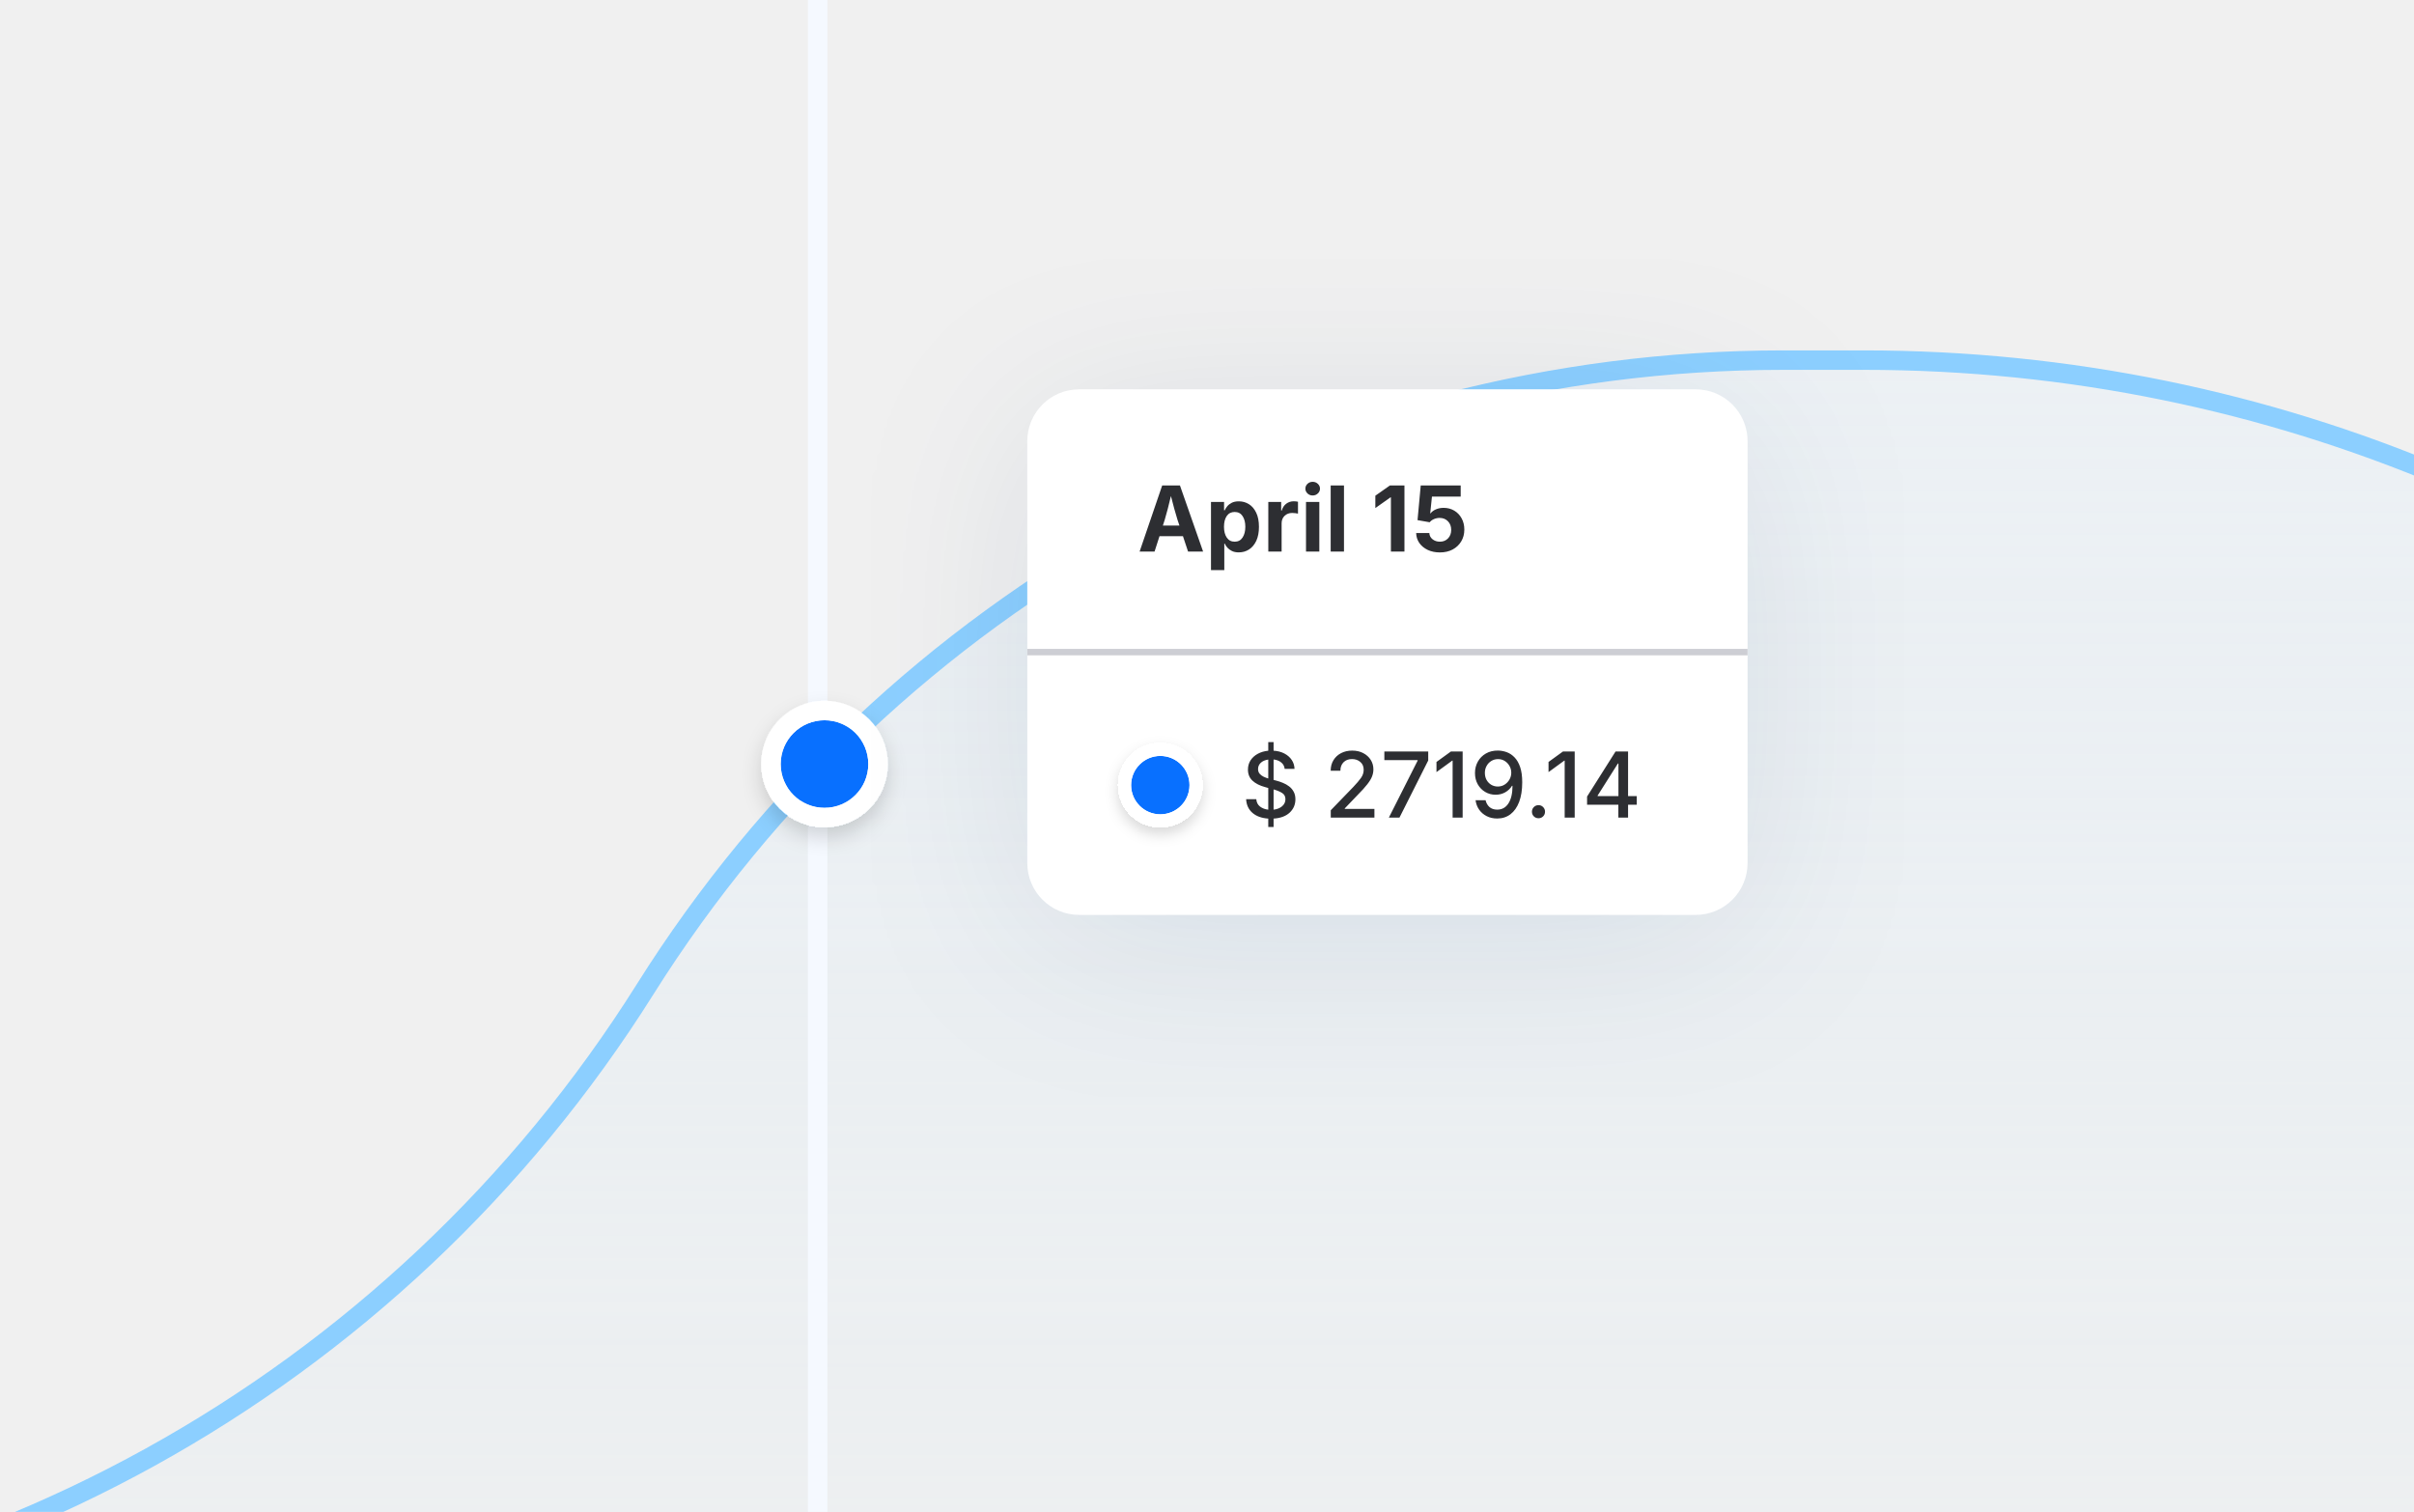
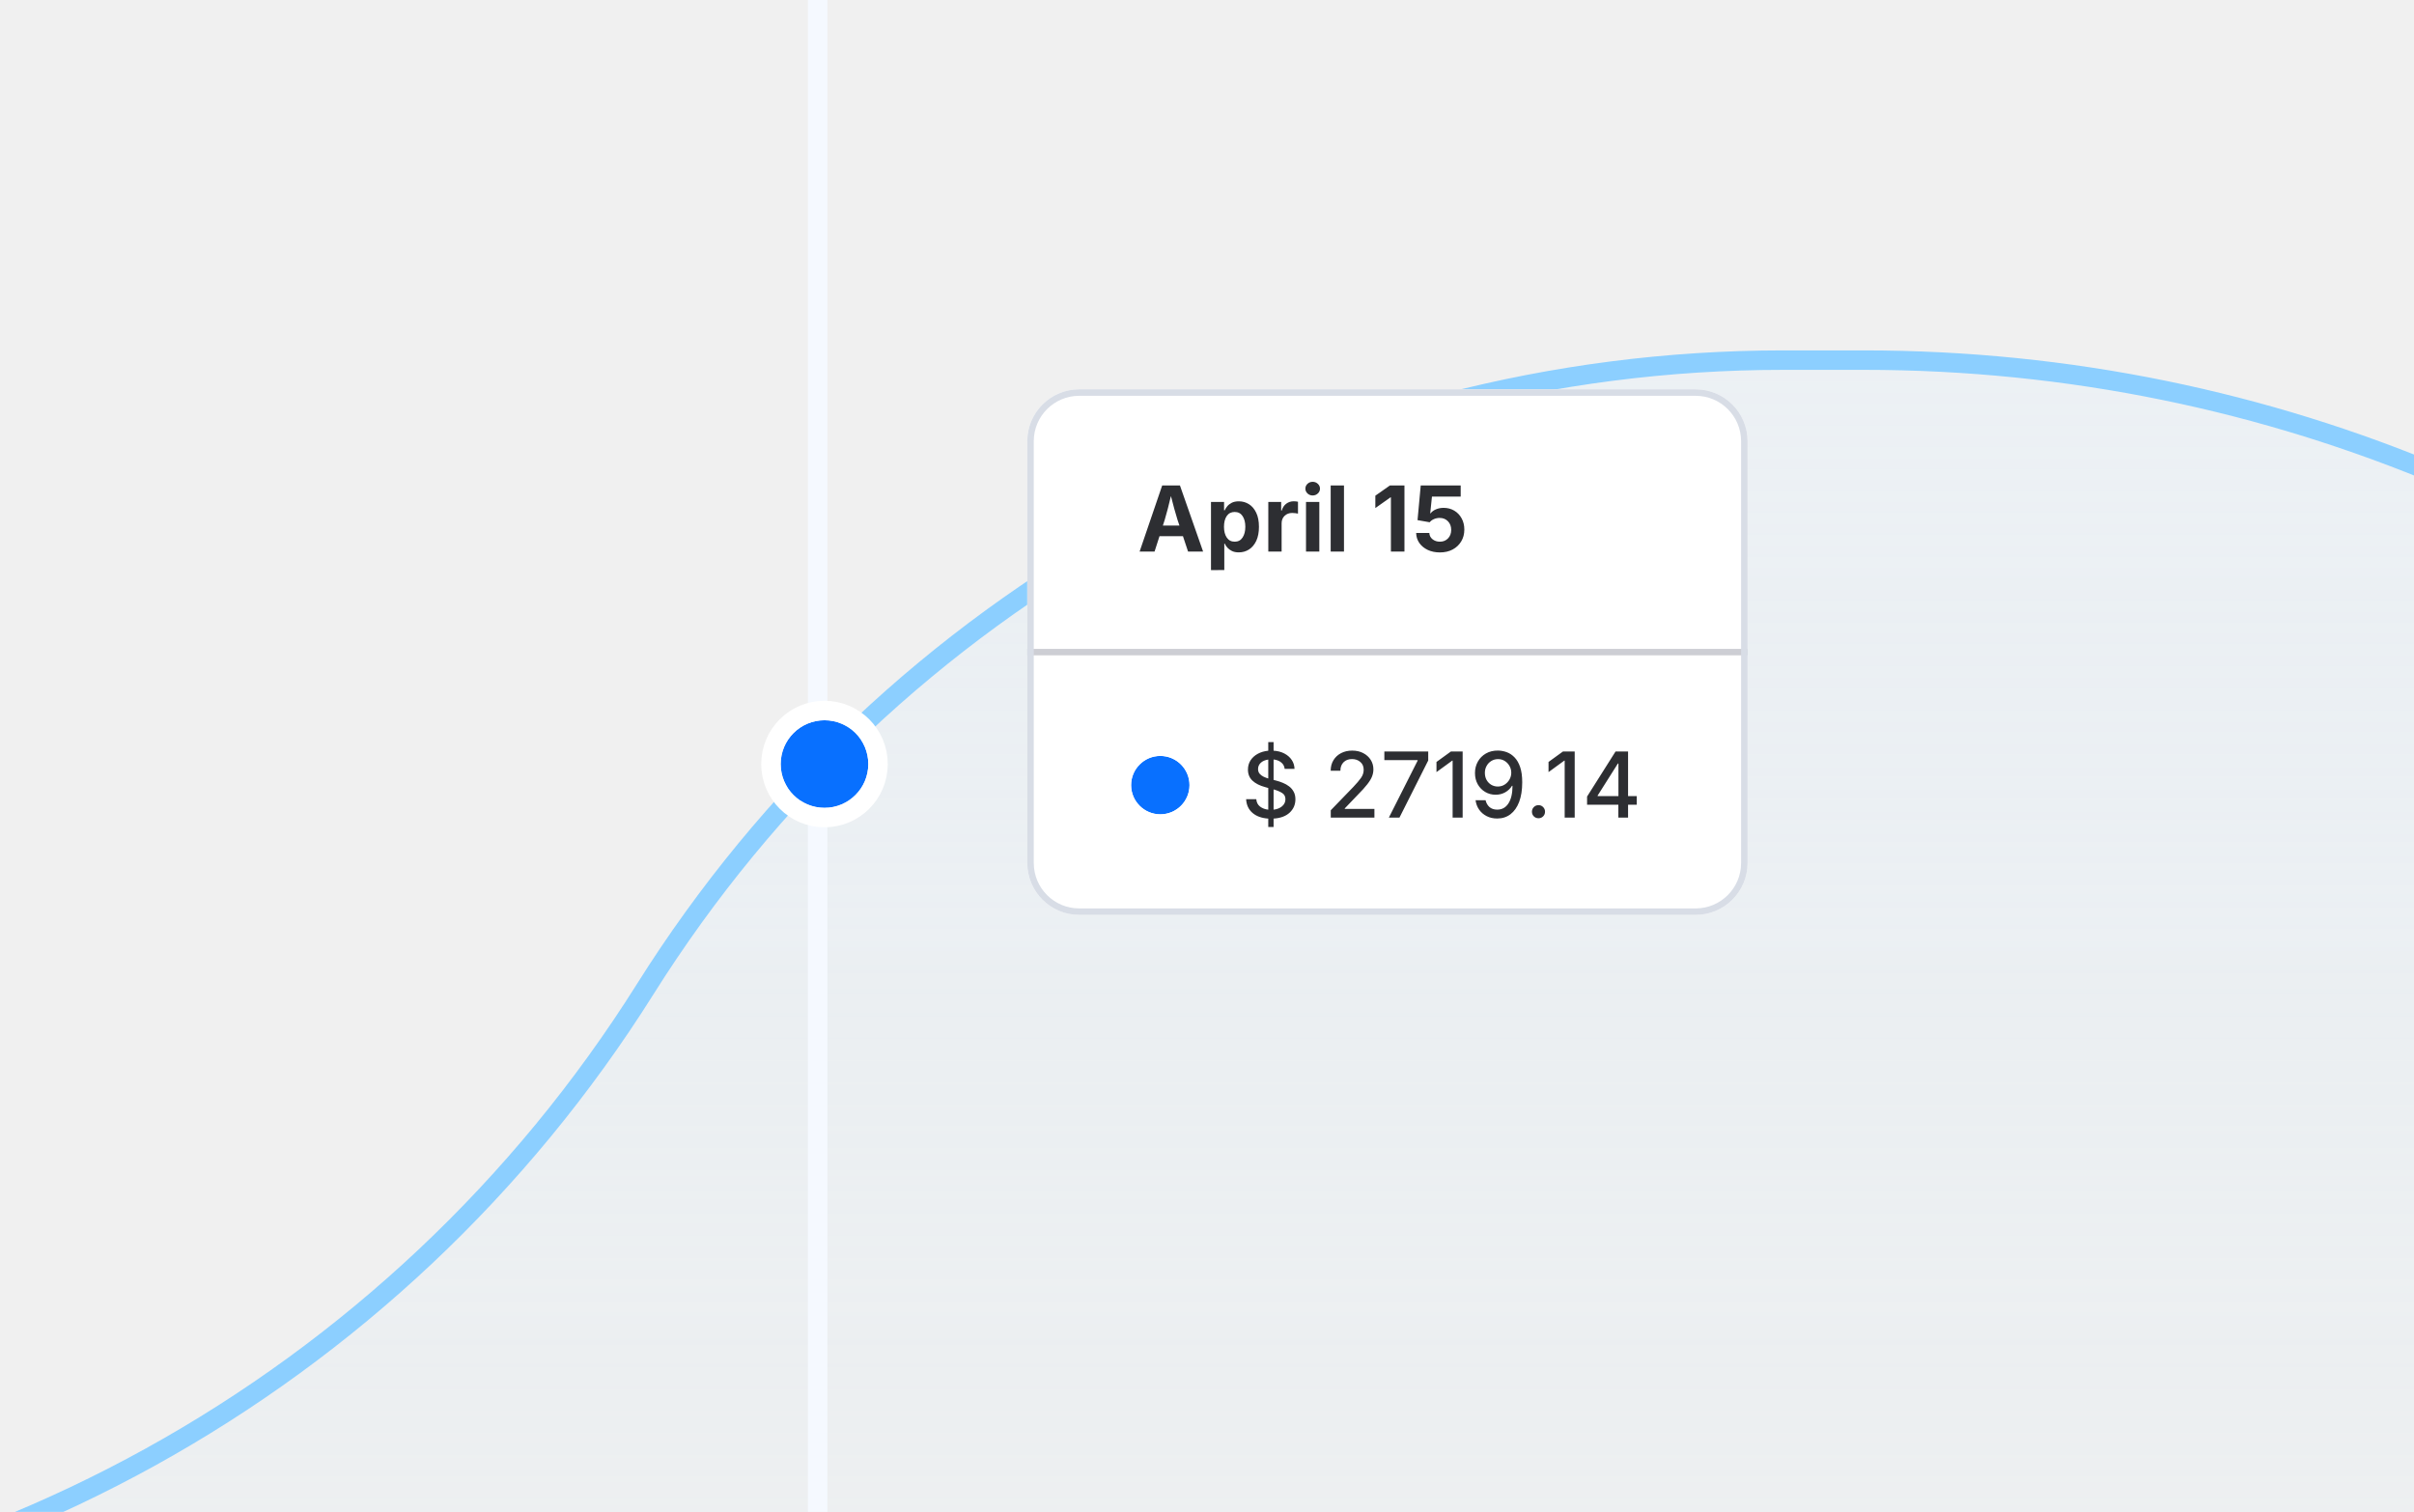
- <svg xmlns="http://www.w3.org/2000/svg" width="372" height="233" viewBox="0 0 372 233" fill="none">
-   <g clip-path="url(#clip0_2189_11048)">
-     <path d="M-155.527 250.796H-78.515C-6.236 250.796 60.971 213.649 99.422 152.446C137.325 92.116 203.572 55.5 274.82 55.5H287.224C414.018 55.5 516.805 158.287 516.805 285.081V324.5C516.805 473.065 396.369 593.5 247.805 593.5H-155.527C-305.861 593.5 -383.322 413.721 -280.067 304.457C-247.699 270.205 -202.653 250.796 -155.527 250.796Z" fill="url(#paint0_linear_2189_11048)" fill-opacity="0.3" stroke="#8CCFFF" stroke-width="3" />
-     <path d="M126 -38L126 274" stroke="#F5F9FF" stroke-width="3" stroke-linecap="round" />
-     <g filter="url(#filter0_d_2189_11048)">
-       <circle cx="127.055" cy="117.75" r="6.75" fill="#0870FF" />
-       <circle cx="127.055" cy="117.75" r="8.25" stroke="white" stroke-width="3" />
+ <svg xmlns="http://www.w3.org/2000/svg" width="372" height="233" fill="none" viewBox="0 0 372 233">
+   <g clip-path="url(#a)">
+     <path fill="url(#b)" fill-opacity=".3" stroke="#8CCFFF" stroke-width="3" d="M-155.527 250.796h77.012c72.28 0 139.486-37.147 177.938-98.35C137.325 92.116 203.572 55.5 274.82 55.5h12.404c126.794 0 229.581 102.787 229.581 229.581V324.5c0 148.565-120.436 269-269 269h-403.332c-150.334 0-227.795-179.779-124.54-289.043 32.368-34.252 77.414-53.661 124.54-53.661Z" />
+     <path stroke="#F5F9FF" stroke-linecap="round" stroke-width="3" d="M126-38v312" />
+     <circle cx="127.055" cy="117.75" r="6.75" fill="#0870FF" />
+     <circle cx="127.055" cy="117.75" r="8.25" stroke="#fff" stroke-width="3" />
+     <g clip-path="url(#e)">
+       <rect width="111" height="81" x="158.305" y="60" fill="#fff" rx="8" />
+       <path fill="#2D2E32" d="m175.616 85 3.48-10.185h2.734L185.398 85h-2.317l-.786-2.365h-3.616L177.92 85zm3.582-3.999h2.557l-.308-.916a43 43 0 0 1-.492-1.688q-.246-.909-.513-1.948c-.168.702-.33 1.356-.485 1.962q-.233.909-.465 1.675zm7.417 6.856v-10.5h2.017v1.285h.096q.137-.301.396-.622c.178-.214.41-.394.697-.54.292-.146.654-.219 1.087-.219.565 0 1.083.146 1.552.438.469.292.843.729 1.121 1.312.283.583.424 1.31.424 2.181 0 .848-.137 1.565-.41 2.153-.274.583-.645 1.028-1.115 1.333-.469.301-.998.451-1.585.451q-.623 0-1.053-.212c-.287-.141-.522-.315-.704-.52-.178-.21-.315-.417-.41-.622h-.062v4.081zm3.651-4.375c.533 0 .938-.214 1.216-.643.283-.428.424-.98.424-1.654q0-1.005-.417-1.641c-.278-.428-.686-.643-1.223-.643q-.793 0-1.224.622c-.283.415-.424.968-.424 1.661s.144 1.249.431 1.668.693.629 1.217.629M195.447 85v-7.643h1.983v1.333h.082c.141-.469.376-.825.704-1.066.333-.246.713-.369 1.141-.369.233 0 .454.023.664.068v1.832c-.092-.027-.226-.05-.404-.068a3.7 3.7 0 0 0-.485-.034q-.711 0-1.176.444c-.305.296-.458.681-.458 1.155V85zm5.811 0v-7.643h2.051V85zm1.025-8.641c-.31 0-.574-.103-.793-.308-.219-.205-.328-.454-.328-.745s.109-.54.328-.745.483-.308.793-.308.574.102.793.308c.223.205.335.454.335.745 0 .292-.112.54-.335.745-.219.205-.483.308-.793.308m4.826-1.545V85h-2.05V74.814zm9.318 0V85h-2.085v-8.347h-.069l-2.331 1.647v-1.907l2.249-1.579zm5.462 10.322c-.698 0-1.32-.128-1.867-.383-.546-.26-.979-.615-1.298-1.066-.315-.451-.479-.966-.493-1.545h2.031c.018.397.184.72.499.971q.471.369 1.128.369.765 0 1.251-.506.492-.506.492-1.312c0-.542-.167-.984-.499-1.326-.333-.346-.761-.519-1.285-.519q-.459 0-.882.184c-.278.123-.495.285-.65.485l-1.873-.328.493-5.346h6.159v1.723h-4.43l-.267 2.577h.055q.273-.369.807-.608.54-.239 1.203-.239c.611 0 1.157.144 1.641.431q.725.431 1.134 1.189.417.752.417 1.73c0 .684-.159 1.29-.478 1.818-.315.529-.754.946-1.32 1.251q-.848.451-1.968.451" />
+       <path fill="#CDCED4" d="M158.305 100h111v1h-111z" />
+       <circle cx="178.805" cy="121" r="4.5" fill="#0870FF" />
+       <circle cx="178.805" cy="121" r="5.5" stroke="#fff" stroke-width="2" />
+       <path fill="#2D2E32" d="M195.44 127.449v-1.292c-1.025-.068-1.838-.364-2.44-.888-.602-.525-.925-1.224-.971-2.099h1.566c.041.492.234.87.581 1.135.346.264.768.424 1.264.478v-3.343l-.478-.136c-.834-.224-1.486-.554-1.955-.992-.465-.437-.697-1.004-.697-1.702 0-.542.134-1.02.403-1.435.273-.415.645-.75 1.114-1.005.47-.255 1.007-.413 1.613-.472v-1.333h.821v1.326q.95.061 1.668.438c.478.251.854.581 1.128.991.273.406.417.864.43 1.374h-1.517c-.046-.415-.224-.745-.533-.991-.306-.251-.698-.403-1.176-.458v3.151l.43.116c.324.083.657.194.998.335.347.137.666.317.957.541.292.218.527.492.705.82q.273.484.273 1.176c0 .815-.294 1.499-.882 2.05-.583.547-1.41.855-2.481.923v1.292zm.821-2.666c.538-.064.975-.239 1.312-.526.342-.292.513-.656.513-1.094 0-.428-.176-.75-.526-.964q-.52-.321-1.299-.54zm-.821-4.805v-2.919c-.487.068-.872.234-1.155.499q-.417.396-.417.963c0 .288.08.527.239.718.16.187.36.34.602.458.242.114.485.208.731.281m9.632 6.022v-1.128l3.459-3.575c.529-.556.93-1.028 1.203-1.415q.411-.582.411-1.251c0-.511-.174-.912-.52-1.203-.342-.296-.77-.445-1.285-.445-.542 0-.975.164-1.299.493-.324.323-.485.758-.485 1.305h-1.497c0-.62.143-1.162.43-1.627.287-.469.679-.831 1.176-1.087.501-.259 1.069-.389 1.702-.389.647 0 1.215.127 1.702.383.493.255.878.601 1.156 1.039q.417.649.417 1.476c0 .369-.071.734-.212 1.094q-.205.532-.732 1.203c-.346.447-.836.989-1.469 1.627l-1.997 2.085v.082h4.567V126zm8.955 0 4.43-8.771v-.082h-5.127v-1.333h6.761v1.388l-4.43 8.798zm11.369-10.186V126h-1.545v-8.771h-.069l-2.42 1.764v-1.565l2.229-1.614zm5.325 10.33q-.909 0-1.62-.363c-.474-.241-.862-.574-1.163-.998-.296-.424-.48-.909-.553-1.456h1.545c.095.424.294.773.594 1.046.306.269.705.403 1.197.403.743 0 1.321-.323 1.736-.97s.622-1.55.622-2.707h-.075c-.26.423-.611.761-1.053 1.011q-.663.369-1.47.369c-.592 0-1.13-.143-1.613-.43s-.866-.681-1.148-1.183c-.283-.506-.424-1.082-.424-1.729q0-.978.444-1.764c.296-.529.711-.946 1.244-1.251.538-.31 1.165-.46 1.88-.451.451.009.896.093 1.333.253.438.159.837.426 1.197.8.36.369.647.866.861 1.49s.321 1.406.321 2.345c0 1.18-.157 2.187-.472 3.021-.314.83-.761 1.465-1.339 1.907-.575.438-1.256.657-2.044.657m.095-4.929c.388 0 .736-.098 1.046-.294.315-.201.563-.46.745-.779.187-.324.281-.675.281-1.053q0-.553-.267-1.032c-.178-.319-.419-.577-.725-.773-.305-.196-.653-.294-1.045-.294-.383 0-.73.096-1.039.287-.306.187-.547.442-.725.766-.178.319-.267.674-.267 1.066 0 .397.085.755.253 1.074.173.314.41.565.711.752.306.186.65.28 1.032.28m6.269 4.888c-.283 0-.522-.096-.718-.288q-.294-.294-.294-.717c0-.283.098-.522.294-.718s.435-.294.718-.294.519.098.711.294c.196.196.294.435.294.718q0 .423-.294.717c-.192.192-.428.288-.711.288m5.578-10.289V126h-1.545v-8.771h-.068l-2.42 1.764v-1.565l2.228-1.614zm1.907 8.204v-1.258l4.389-6.946h1.928v6.877h1.34v1.327h-1.34V126h-1.497v-1.982zm4.833-1.327v-5.024h-.082l-3.124 4.942v.082z" />
    </g>
-     <g filter="url(#filter1_d_2189_11048)">
-       <g clip-path="url(#clip1_2189_11048)">
-         <rect x="158.305" y="60" width="111" height="81" rx="8" fill="white" />
-         <path d="M175.616 85L179.096 74.814H181.83L185.398 85H183.081L182.295 82.635H178.679L177.92 85H175.616ZM179.198 81.001H181.755L181.447 80.085C181.283 79.565 181.119 79.003 180.955 78.397C180.791 77.79 180.62 77.141 180.442 76.448C180.274 77.15 180.112 77.804 179.957 78.41C179.802 79.016 179.647 79.575 179.492 80.085L179.198 81.001ZM186.615 87.857V77.357H188.632V78.643H188.728C188.819 78.442 188.951 78.235 189.124 78.02C189.302 77.806 189.534 77.626 189.821 77.481C190.113 77.335 190.475 77.262 190.908 77.262C191.473 77.262 191.991 77.408 192.46 77.699C192.929 77.991 193.303 78.428 193.581 79.012C193.864 79.595 194.005 80.322 194.005 81.192C194.005 82.04 193.868 82.758 193.595 83.346C193.321 83.929 192.95 84.373 192.48 84.679C192.011 84.98 191.482 85.13 190.895 85.13C190.48 85.13 190.129 85.059 189.842 84.918C189.555 84.777 189.32 84.603 189.138 84.398C188.96 84.189 188.823 83.981 188.728 83.776H188.666V87.857H186.615ZM190.266 83.482C190.799 83.482 191.204 83.268 191.482 82.84C191.765 82.412 191.906 81.86 191.906 81.186C191.906 80.516 191.767 79.969 191.489 79.545C191.211 79.117 190.803 78.902 190.266 78.902C189.737 78.902 189.329 79.11 189.042 79.524C188.759 79.939 188.618 80.493 188.618 81.186C188.618 81.878 188.762 82.434 189.049 82.853C189.336 83.273 189.742 83.482 190.266 83.482ZM195.447 85V77.357H197.43V78.69H197.512C197.653 78.221 197.888 77.866 198.216 77.624C198.549 77.378 198.929 77.255 199.357 77.255C199.59 77.255 199.811 77.278 200.021 77.323V79.155C199.929 79.128 199.795 79.105 199.617 79.087C199.444 79.064 199.282 79.053 199.132 79.053C198.658 79.053 198.266 79.201 197.956 79.497C197.651 79.793 197.498 80.178 197.498 80.652V85H195.447ZM201.258 85V77.357H203.309V85H201.258ZM202.283 76.359C201.973 76.359 201.709 76.257 201.49 76.052C201.271 75.847 201.162 75.598 201.162 75.307C201.162 75.015 201.271 74.767 201.49 74.561C201.709 74.356 201.973 74.254 202.283 74.254C202.593 74.254 202.857 74.356 203.076 74.561C203.299 74.767 203.411 75.015 203.411 75.307C203.411 75.598 203.299 75.847 203.076 76.052C202.857 76.257 202.593 76.359 202.283 76.359ZM207.109 74.814V85H205.059V74.814H207.109ZM216.427 74.814V85H214.342V76.653H214.273L211.942 78.301V76.394L214.191 74.814H216.427ZM221.889 85.137C221.191 85.137 220.569 85.009 220.022 84.754C219.476 84.494 219.043 84.139 218.724 83.688C218.409 83.236 218.245 82.721 218.231 82.143H220.262C220.28 82.539 220.446 82.863 220.761 83.113C221.075 83.359 221.451 83.482 221.889 83.482C222.399 83.482 222.816 83.314 223.14 82.977C223.468 82.639 223.632 82.202 223.632 81.664C223.632 81.122 223.465 80.68 223.133 80.338C222.8 79.992 222.372 79.818 221.848 79.818C221.542 79.818 221.248 79.88 220.966 80.003C220.688 80.126 220.471 80.288 220.316 80.488L218.443 80.16L218.936 74.814H225.095V76.537H220.665L220.398 79.114H220.453C220.635 78.868 220.904 78.665 221.26 78.506C221.62 78.346 222.021 78.267 222.463 78.267C223.074 78.267 223.62 78.41 224.104 78.697C224.587 78.984 224.965 79.381 225.238 79.887C225.516 80.388 225.655 80.965 225.655 81.616C225.655 82.3 225.496 82.906 225.177 83.435C224.862 83.963 224.423 84.38 223.857 84.686C223.292 84.986 222.636 85.137 221.889 85.137Z" fill="#2D2E32" />
-         <rect x="158.305" y="100" width="111" height="1" fill="#CDCED4" />
-         <g filter="url(#filter2_d_2189_11048)">
-           <circle cx="178.805" cy="121" r="4.5" fill="#0870FF" />
-           <circle cx="178.805" cy="121" r="5.5" stroke="white" stroke-width="2" />
-         </g>
-         <path d="M195.44 127.449V126.157C194.415 126.089 193.602 125.793 193 125.269C192.398 124.744 192.075 124.045 192.029 123.17H193.595C193.636 123.662 193.829 124.04 194.176 124.305C194.522 124.569 194.944 124.729 195.44 124.783V121.44L194.962 121.304C194.128 121.08 193.476 120.75 193.007 120.312C192.542 119.875 192.31 119.308 192.31 118.61C192.31 118.068 192.444 117.59 192.713 117.175C192.986 116.76 193.358 116.425 193.827 116.17C194.297 115.915 194.834 115.757 195.44 115.698V114.365H196.261V115.691C196.894 115.732 197.45 115.878 197.929 116.129C198.407 116.38 198.783 116.71 199.057 117.12C199.33 117.526 199.474 117.984 199.487 118.494H197.97C197.924 118.079 197.746 117.749 197.437 117.503C197.131 117.252 196.739 117.1 196.261 117.045V120.196L196.691 120.312C197.015 120.395 197.348 120.506 197.689 120.647C198.036 120.784 198.355 120.964 198.646 121.188C198.938 121.406 199.173 121.68 199.351 122.008C199.533 122.331 199.624 122.723 199.624 123.184C199.624 123.999 199.33 124.683 198.742 125.234C198.159 125.781 197.332 126.089 196.261 126.157V127.449H195.44ZM196.261 124.783C196.799 124.719 197.236 124.544 197.573 124.257C197.915 123.965 198.086 123.601 198.086 123.163C198.086 122.735 197.91 122.413 197.56 122.199C197.213 121.985 196.78 121.805 196.261 121.659V124.783ZM195.44 119.978V117.059C194.953 117.127 194.568 117.293 194.285 117.558C194.007 117.822 193.868 118.143 193.868 118.521C193.868 118.809 193.948 119.048 194.107 119.239C194.267 119.426 194.467 119.579 194.709 119.697C194.951 119.811 195.194 119.905 195.44 119.978ZM205.072 126V124.872L208.531 121.297C209.06 120.741 209.461 120.269 209.734 119.882C210.008 119.494 210.145 119.077 210.145 118.631C210.145 118.12 209.971 117.719 209.625 117.428C209.283 117.132 208.855 116.983 208.34 116.983C207.798 116.983 207.365 117.147 207.041 117.476C206.717 117.799 206.556 118.234 206.556 118.781H205.059C205.059 118.161 205.202 117.619 205.489 117.154C205.776 116.685 206.168 116.323 206.665 116.067C207.166 115.808 207.734 115.678 208.367 115.678C209.014 115.678 209.582 115.805 210.069 116.061C210.562 116.316 210.947 116.662 211.225 117.1C211.503 117.533 211.642 118.025 211.642 118.576C211.642 118.945 211.571 119.31 211.43 119.67C211.293 120.025 211.049 120.426 210.698 120.873C210.352 121.32 209.862 121.862 209.229 122.5L207.232 124.585V124.667H211.799V126H205.072ZM214.027 126L218.457 117.229V117.147H213.33V115.814H220.091V117.202L215.661 126H214.027ZM225.396 115.814V126H223.851V117.229H223.782L221.362 118.993V117.428L223.591 115.814H225.396ZM230.721 126.144C230.115 126.144 229.575 126.023 229.101 125.781C228.627 125.54 228.239 125.207 227.938 124.783C227.642 124.359 227.458 123.874 227.385 123.327H228.93C229.025 123.751 229.224 124.1 229.524 124.373C229.83 124.642 230.229 124.776 230.721 124.776C231.464 124.776 232.042 124.453 232.457 123.806C232.872 123.159 233.079 122.256 233.079 121.099H233.004C232.744 121.522 232.393 121.86 231.951 122.11C231.509 122.356 231.019 122.479 230.481 122.479C229.889 122.479 229.351 122.336 228.868 122.049C228.385 121.762 228.002 121.368 227.72 120.866C227.437 120.36 227.296 119.784 227.296 119.137C227.296 118.485 227.444 117.897 227.74 117.373C228.036 116.844 228.451 116.427 228.984 116.122C229.522 115.812 230.149 115.662 230.864 115.671C231.315 115.68 231.76 115.764 232.197 115.924C232.635 116.083 233.034 116.35 233.394 116.724C233.754 117.093 234.041 117.59 234.255 118.214C234.469 118.838 234.576 119.62 234.576 120.559C234.576 121.739 234.419 122.746 234.104 123.58C233.79 124.41 233.343 125.045 232.765 125.487C232.19 125.925 231.509 126.144 230.721 126.144ZM230.816 121.215C231.204 121.215 231.552 121.117 231.862 120.921C232.177 120.72 232.425 120.461 232.607 120.142C232.794 119.818 232.888 119.467 232.888 119.089C232.888 118.72 232.799 118.376 232.621 118.057C232.443 117.738 232.202 117.48 231.896 117.284C231.591 117.088 231.243 116.99 230.851 116.99C230.468 116.99 230.121 117.086 229.812 117.277C229.506 117.464 229.265 117.719 229.087 118.043C228.909 118.362 228.82 118.717 228.82 119.109C228.82 119.506 228.905 119.864 229.073 120.183C229.246 120.497 229.483 120.748 229.784 120.935C230.09 121.121 230.434 121.215 230.816 121.215ZM237.085 126.103C236.802 126.103 236.563 126.007 236.367 125.815C236.171 125.619 236.073 125.38 236.073 125.098C236.073 124.815 236.171 124.576 236.367 124.38C236.563 124.184 236.802 124.086 237.085 124.086C237.368 124.086 237.604 124.184 237.796 124.38C237.992 124.576 238.09 124.815 238.09 125.098C238.09 125.38 237.992 125.619 237.796 125.815C237.604 126.007 237.368 126.103 237.085 126.103ZM242.663 115.814V126H241.118V117.229H241.05L238.63 118.993V117.428L240.858 115.814H242.663ZM244.57 124.018V122.76L248.959 115.814H250.887V122.691H252.227V124.018H250.887V126H249.39V124.018H244.57ZM249.403 122.691V117.667H249.321L246.197 122.609V122.691H249.403Z" fill="#2D2E32" />
-       </g>
-     </g>
+     <rect width="110" height="80" x="158.805" y="60.5" fill="none" stroke="#D8DDE6" rx="7.5" />
  </g>
  <defs>
-     <filter id="filter0_d_2189_11048" x="114.305" y="106.5" width="25.5" height="25.5" filterUnits="userSpaceOnUse" color-interpolation-filters="sRGB">
-       <feFlood flood-opacity="0" result="BackgroundImageFix" />
-       <feColorMatrix in="SourceAlpha" type="matrix" values="0 0 0 0 0 0 0 0 0 0 0 0 0 0 0 0 0 0 127 0" result="hardAlpha" />
-       <feOffset dy="1.5" />
-       <feGaussianBlur stdDeviation="1.5" />
-       <feComposite in2="hardAlpha" operator="out" />
-       <feColorMatrix type="matrix" values="0 0 0 0 0 0 0 0 0 0 0 0 0 0 0 0 0 0 0.15 0" />
-       <feBlend mode="normal" in2="BackgroundImageFix" result="effect1_dropShadow_2189_11048" />
-       <feBlend mode="normal" in="SourceGraphic" in2="effect1_dropShadow_2189_11048" result="shape" />
-     </filter>
-     <filter id="filter1_d_2189_11048" x="134.305" y="40" width="159" height="129" filterUnits="userSpaceOnUse" color-interpolation-filters="sRGB">
-       <feFlood flood-opacity="0" result="BackgroundImageFix" />
-       <feColorMatrix in="SourceAlpha" type="matrix" values="0 0 0 0 0 0 0 0 0 0 0 0 0 0 0 0 0 0 127 0" result="hardAlpha" />
-       <feMorphology radius="4" operator="erode" in="SourceAlpha" result="effect1_dropShadow_2189_11048" />
-       <feOffset dy="4" />
-       <feGaussianBlur stdDeviation="14" />
-       <feColorMatrix type="matrix" values="0 0 0 0 0 0 0 0 0 0.152 0 0 0 0 0.374 0 0 0 0.1 0" />
-       <feBlend mode="normal" in2="BackgroundImageFix" result="effect1_dropShadow_2189_11048" />
-       <feBlend mode="normal" in="SourceGraphic" in2="effect1_dropShadow_2189_11048" result="shape" />
-     </filter>
-     <filter id="filter2_d_2189_11048" x="170.305" y="113.5" width="17" height="17" filterUnits="userSpaceOnUse" color-interpolation-filters="sRGB">
-       <feFlood flood-opacity="0" result="BackgroundImageFix" />
-       <feColorMatrix in="SourceAlpha" type="matrix" values="0 0 0 0 0 0 0 0 0 0 0 0 0 0 0 0 0 0 127 0" result="hardAlpha" />
-       <feOffset dy="1" />
-       <feGaussianBlur stdDeviation="1" />
-       <feComposite in2="hardAlpha" operator="out" />
-       <feColorMatrix type="matrix" values="0 0 0 0 0 0 0 0 0 0 0 0 0 0 0 0 0 0 0.15 0" />
-       <feBlend mode="normal" in2="BackgroundImageFix" result="effect1_dropShadow_2189_11048" />
-       <feBlend mode="normal" in="SourceGraphic" in2="effect1_dropShadow_2189_11048" result="shape" />
-     </filter>
-     <linearGradient id="paint0_linear_2189_11048" x1="101.619" y1="31.818" x2="101.619" y2="289.994" gradientUnits="userSpaceOnUse">
+     <clipPath id="a">
+       <path fill="#fff" d="M0 0h372v233H0z" />
+     </clipPath>
+     <clipPath id="e">
+       <rect width="111" height="81" x="158.305" y="60" fill="#fff" rx="8" />
+     </clipPath>
+     <linearGradient id="b" x1="101.619" x2="101.619" y1="31.818" y2="289.994" gradientUnits="userSpaceOnUse">
      <stop stop-color="#E6F4FF" />
      <stop offset="1" stop-color="#BAE2FF" stop-opacity="0" />
    </linearGradient>
-     <clipPath id="clip0_2189_11048">
-       <rect width="372" height="233" fill="white" />
-     </clipPath>
-     <clipPath id="clip1_2189_11048">
-       <rect x="158.305" y="60" width="111" height="81" rx="8" fill="white" />
-     </clipPath>
  </defs>
</svg>
